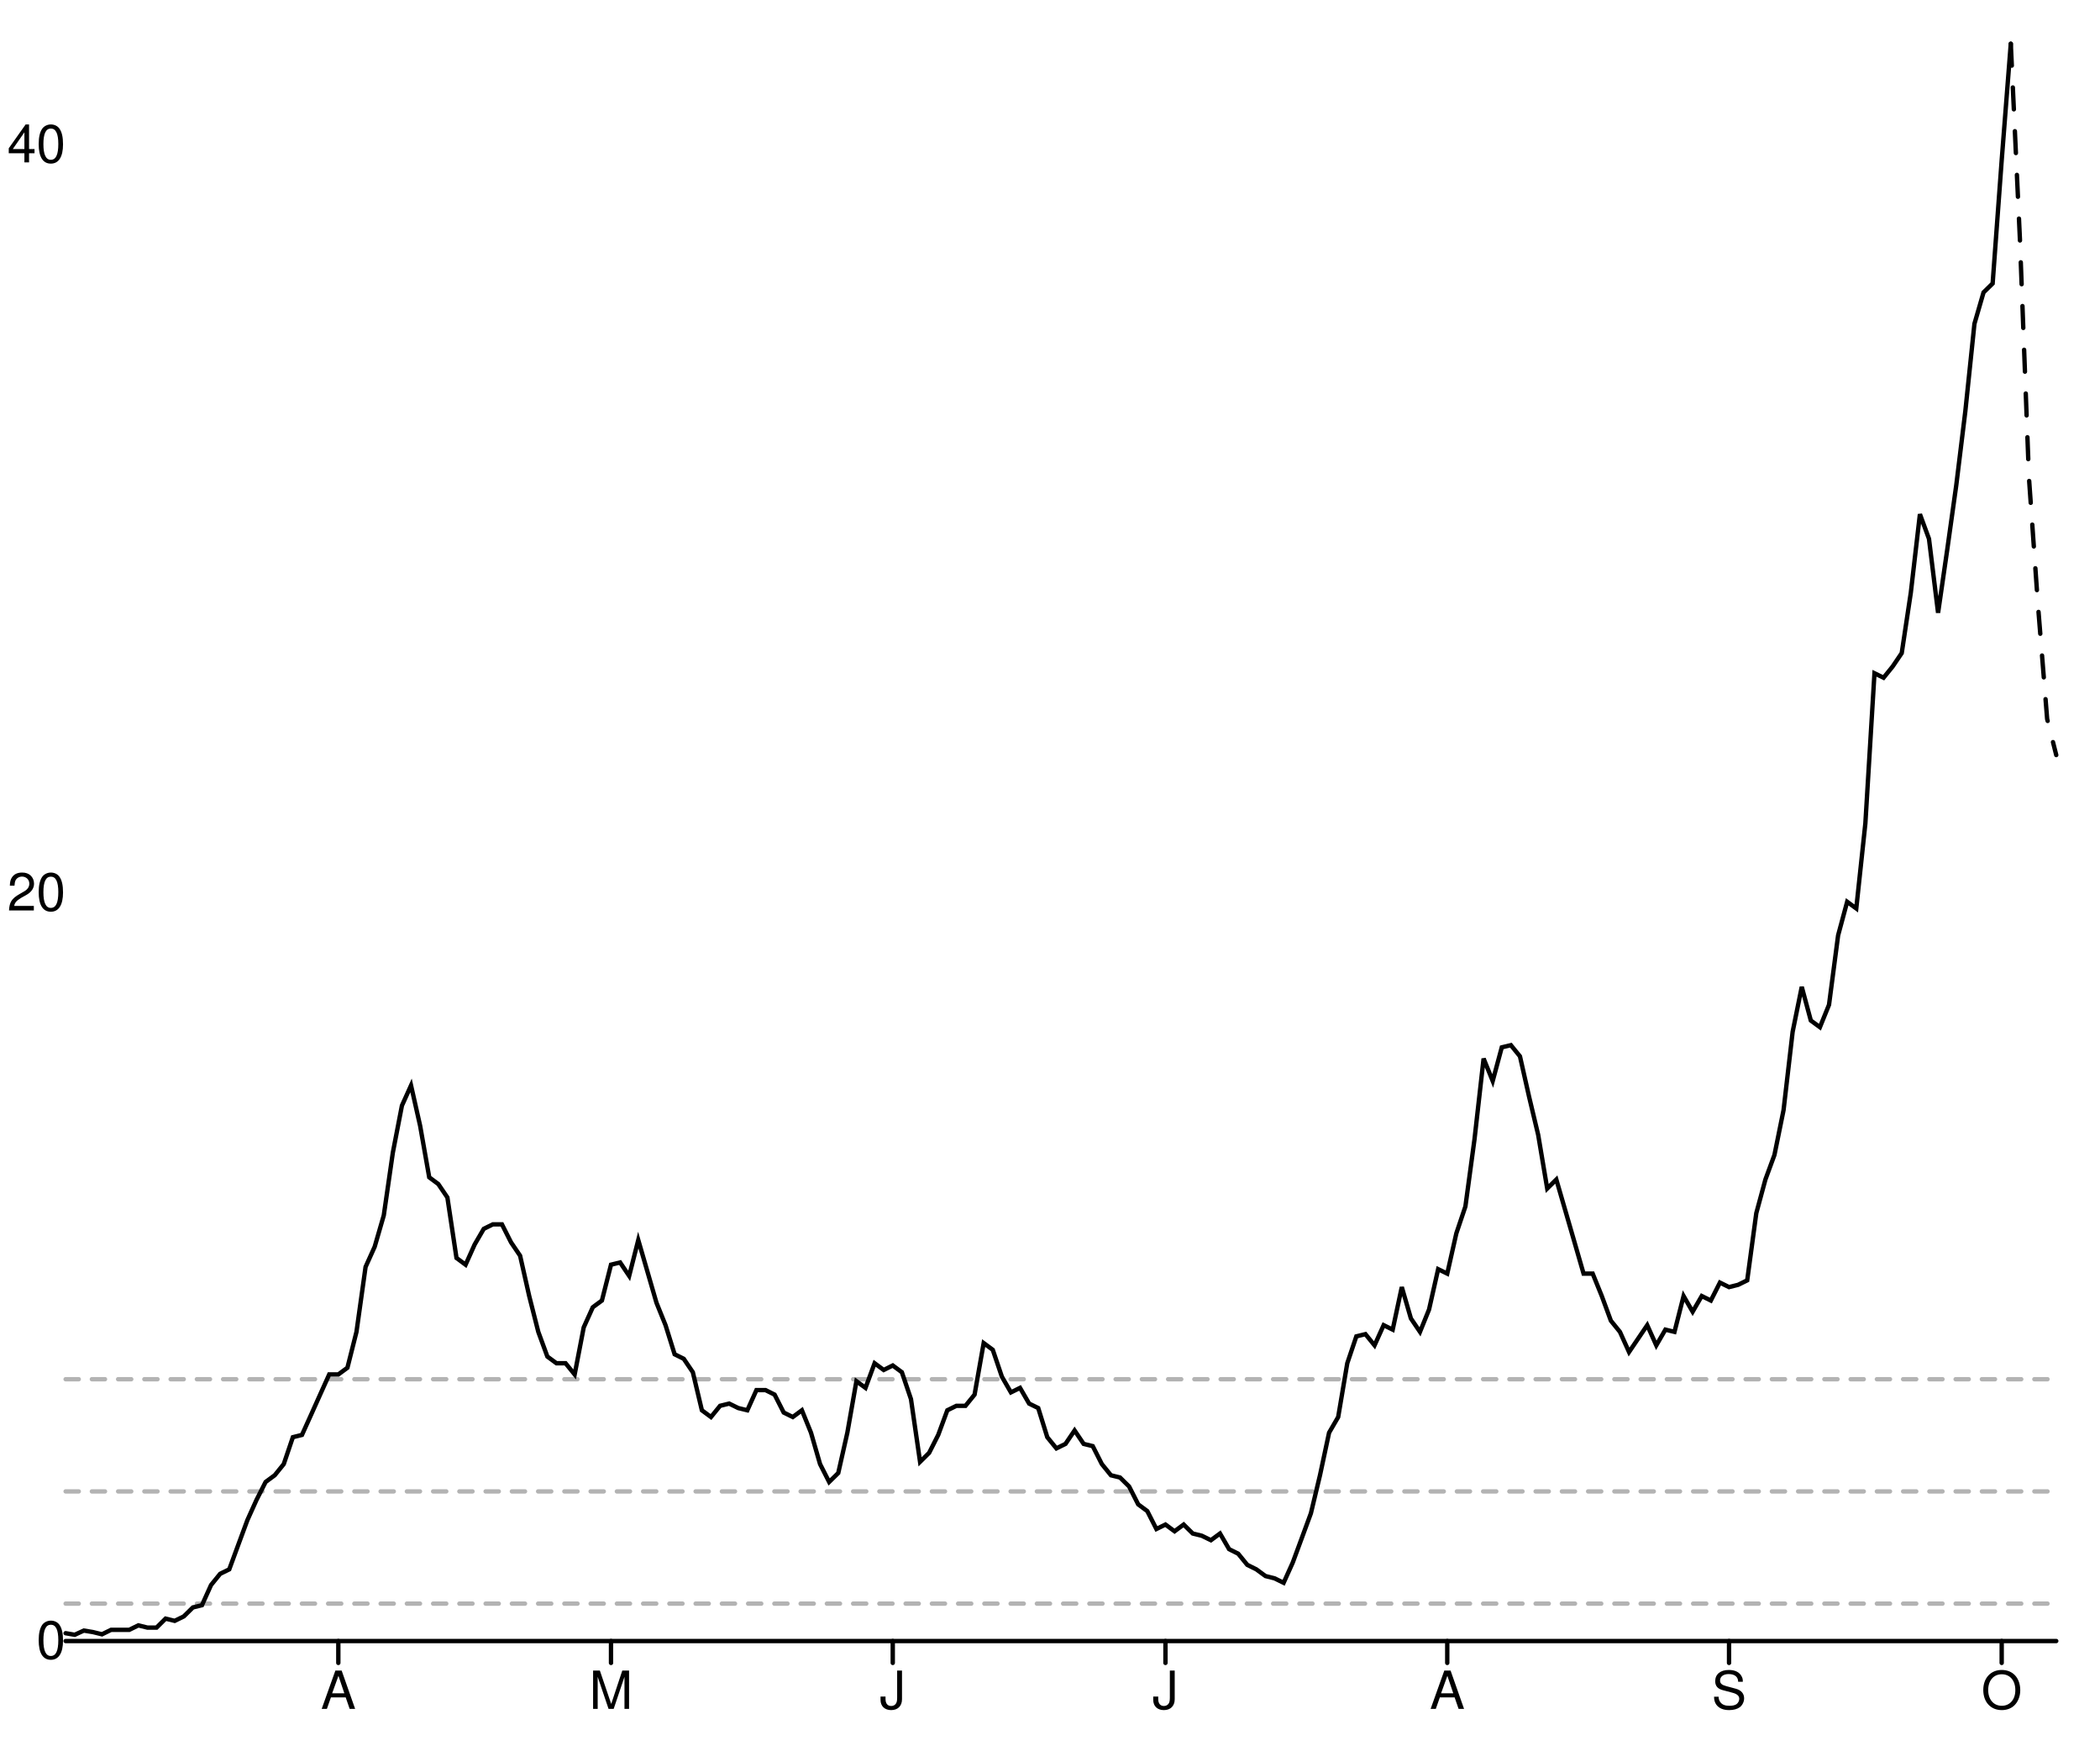
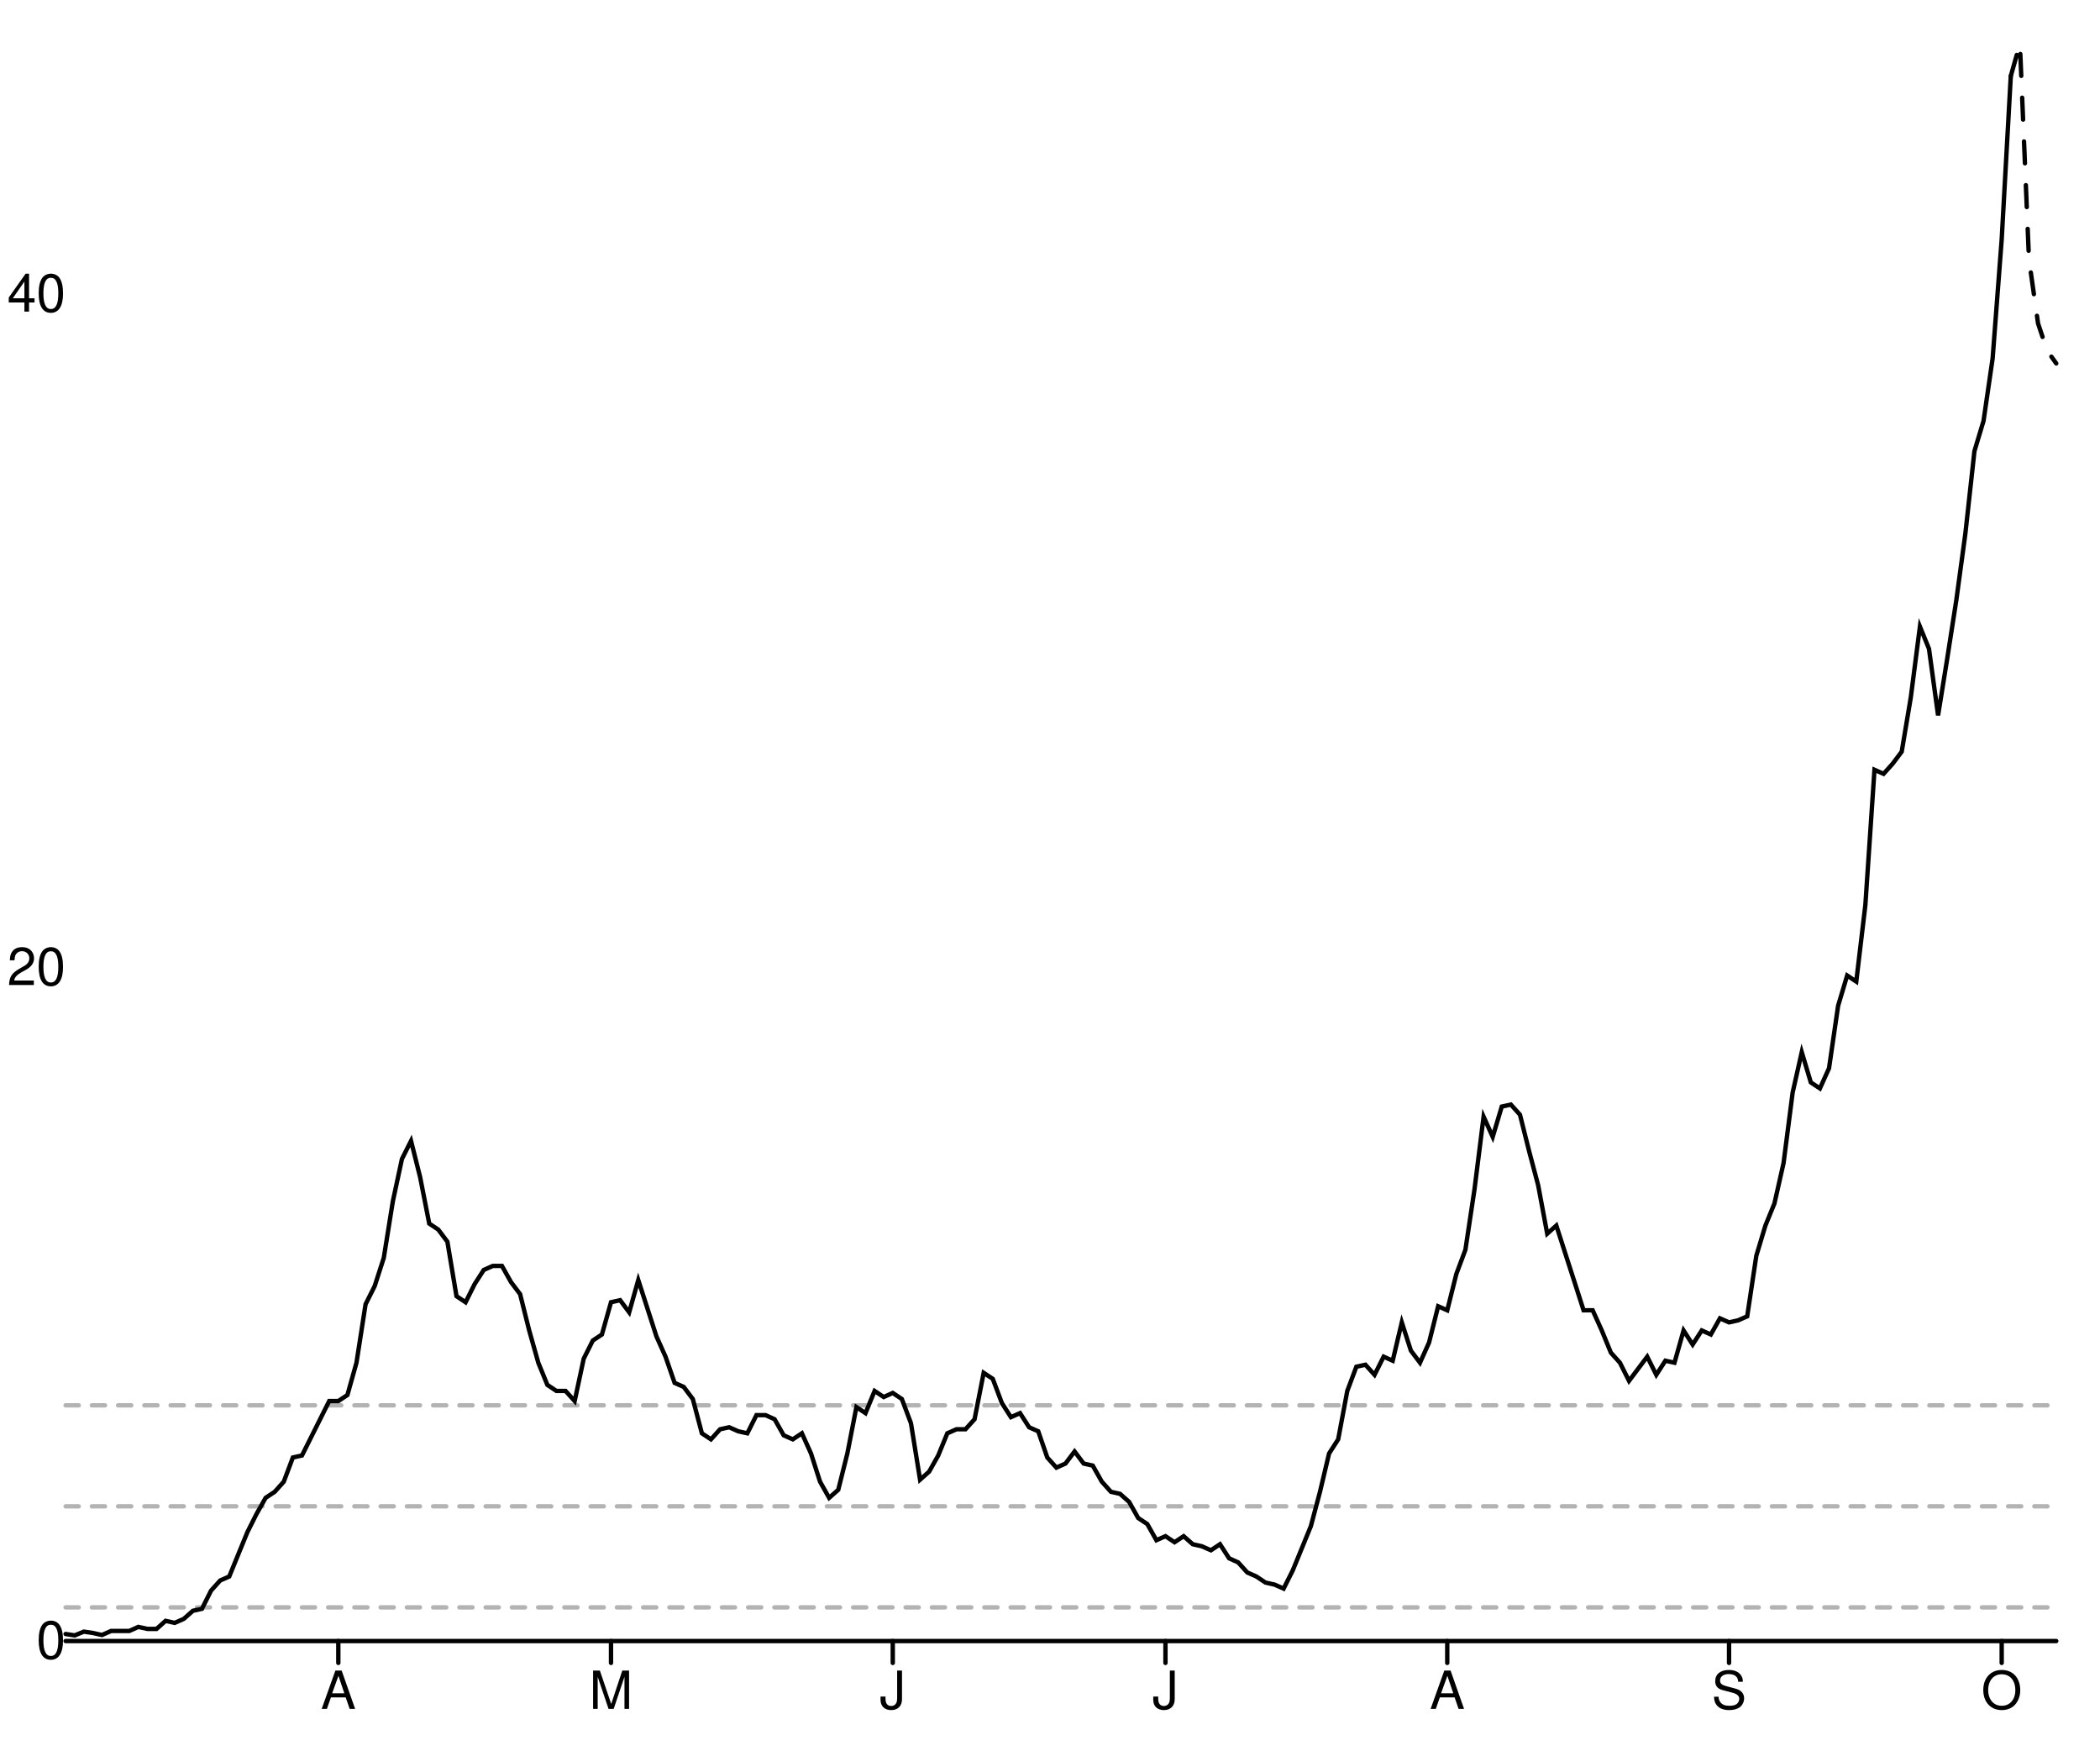
<svg xmlns="http://www.w3.org/2000/svg" width="480" height="400" viewBox="0 0 480 400" style="overflow:display" preserveAspectRatio="xMinYMin meet" overflow="visible">
  <defs>
    <style>
	.data-series path.line { fill-opacity: 0; stroke: black; }
	.data-series path.line.dotted { stroke-dasharray: 12 20 }
	.data-series circle { display: none; }
	.data-series:hover path.line, .data-series.on path.line { stroke-width: 1; }
	.data-series:hover circle, .data-series.on circle { display: inline; }
	.data-series circle:hover, .data-series circle.on { r: 1px!important; }
	.graph-grid { font-family: "Helvetica Neue",Helvetica,Arial,"Lucida Grande",sans-serif; }
	.graph-grid line { stroke: black; stroke-width: 1; stroke-linecap: round; }
	.graph-grid.graph-grid-x text { text-anchor: middle; dominant-baseline: hanging; transform: translateY(10px); }
	.graph-grid.graph-grid-y text { text-anchor: end; dominant-baseline: middle; transform: translateX(-10px); }
	</style>
  </defs>
  <g class="graph-grid graph-grid-y">
    <line x1="15.00" y1="375.00" x2="470.00" y2="375.00" data-left="15" />
    <text x="25" y="375" text-anchor="end">0</text>
-     <text x="25" y="204.052" text-anchor="end">20</text>
-     <text x="25" y="33.103" text-anchor="end">40</text>
+     <text x="25" y="221.103" text-anchor="end">20</text>
+     <text x="25" y="67.206" text-anchor="end">40</text>
    <text style="text-anchor:middle;dominant-baseline:hanging;font-weight:bold;transform: translateY(192.5px) rotate(-90deg);" />
  </g>
  <g class="graph-grid graph-grid-x">
    <line class="tick" x1="77.33" y1="375.00" x2="77.33" y2="380.00" />
    <text x="77.329" y="375" text-anchor="middle">A</text>
    <line class="tick" x1="139.66" y1="375.00" x2="139.66" y2="380.00" />
    <text x="139.658" y="375" text-anchor="middle">M</text>
    <line class="tick" x1="204.06" y1="375.00" x2="204.06" y2="380.00" />
    <text x="204.064" y="375" text-anchor="middle">J</text>
    <line class="tick" x1="266.39" y1="375.00" x2="266.39" y2="380.00" />
    <text x="266.393" y="375" text-anchor="middle">J</text>
    <line class="tick" x1="330.80" y1="375.00" x2="330.80" y2="380.00" />
    <text x="330.799" y="375" text-anchor="middle">A</text>
    <line class="tick" x1="395.21" y1="375.00" x2="395.21" y2="380.00" />
    <text x="395.205" y="375" text-anchor="middle">S</text>
    <line class="tick" x1="457.53" y1="375.00" x2="457.53" y2="380.00" />
    <text x="457.534" y="375" text-anchor="middle">O</text>
    <text style="text-anchor:middle;dominant-baseline:hanging;font-weight:bold;transform: translateY(192.5px) rotate(-90deg);" />
  </g>
  <g data-series="widespread" class="data-series">
-     <path d="M 15.00,315.17L 470.00,315.17" id="E08000004-level-0" class="line" stroke-width="1" stroke-linecap="round" stroke-dasharray="3,3" fill-opacity="0.3" opacity="0.3" />
+     <path d="M 15.00,321.14L 470.00,321.14" id="E08000004-level-0" class="line" stroke-width="1" stroke-linecap="round" stroke-dasharray="3,3" fill-opacity="0.3" opacity="0.3" />
  </g>
  <g data-series="substantial" class="data-series">
-     <path d="M 15.00,340.81L 470.00,340.81" id="E08000004-level-1" class="line" stroke-width="1" stroke-linecap="round" stroke-dasharray="3,3" fill-opacity="0.3" opacity="0.3" />
+     <path d="M 15.00,344.22L 470.00,344.22" id="E08000004-level-1" class="line" stroke-width="1" stroke-linecap="round" stroke-dasharray="3,3" fill-opacity="0.3" opacity="0.3" />
  </g>
  <g data-series="moderate" class="data-series">
-     <path d="M 15.00,366.45L 470.00,366.45" id="E08000004-level-2" class="line" stroke-width="1" stroke-linecap="round" stroke-dasharray="3,3" fill-opacity="0.3" opacity="0.3" />
+     <path d="M 15.00,367.31L 470.00,367.31" id="E08000004-level-2" class="line" stroke-width="1" stroke-linecap="round" stroke-dasharray="3,3" fill-opacity="0.3" opacity="0.3" />
  </g>
  <g data-series="new-cases" class="data-series">
-     <path d="M 15.00,373.21L 17.08,373.57L 19.16,372.61L 21.23,372.95L 23.31,373.46L 25.39,372.44L 27.47,372.44L 29.54,372.44L 31.62,371.42L 33.70,371.93L 35.78,371.93L 37.85,369.88L 39.93,370.39L 42.01,369.37L 44.09,367.32L 46.16,366.81L 48.24,362.20L 50.32,359.64L 52.40,358.62L 54.47,352.99L 56.55,347.36L 58.63,342.75L 60.71,338.65L 62.79,337.12L 64.86,334.56L 66.94,328.42L 69.02,327.90L 71.10,323.30L 73.17,318.69L 75.25,314.08L 77.33,314.08L 79.41,312.55L 81.48,304.35L 83.56,289.51L 85.64,284.90L 87.72,277.73L 89.79,263.40L 91.87,252.65L 93.95,248.04L 96.03,257.26L 98.11,269.03L 100.18,270.57L 102.26,273.64L 104.34,287.46L 106.42,289.00L 108.49,284.39L 110.57,280.81L 112.65,279.78L 114.73,279.78L 116.80,283.88L 118.88,286.95L 120.96,296.16L 123.04,304.35L 125.11,309.99L 127.19,311.52L 129.27,311.52L 131.35,314.08L 133.42,303.33L 135.50,298.72L 137.58,297.19L 139.66,289.00L 141.74,288.49L 143.81,291.56L 145.89,283.37L 147.97,290.53L 150.05,297.70L 152.12,302.82L 154.20,309.47L 156.28,310.50L 158.36,313.57L 160.43,322.27L 162.51,323.81L 164.59,321.25L 166.67,320.74L 168.74,321.76L 170.82,322.27L 172.90,317.66L 174.98,317.66L 177.05,318.69L 179.13,322.78L 181.21,323.81L 183.29,322.27L 185.37,327.39L 187.44,334.56L 189.52,338.65L 191.60,336.61L 193.68,327.39L 195.75,315.62L 197.83,317.15L 199.91,311.52L 201.99,313.06L 204.06,312.03L 206.14,313.57L 208.22,319.71L 210.30,334.05L 212.37,332.00L 214.45,327.90L 216.53,322.27L 218.61,321.25L 220.68,321.25L 222.76,318.69L 224.84,306.91L 226.92,308.45L 229.00,314.59L 231.07,318.18L 233.15,317.15L 235.23,320.74L 237.31,321.76L 239.38,328.42L 241.46,330.97L 243.54,329.95L 245.62,326.88L 247.69,329.95L 249.77,330.46L 251.85,334.56L 253.93,337.12L 256.00,337.63L 258.08,339.68L 260.16,343.77L 262.24,345.31L 264.32,349.40L 266.39,348.38L 268.47,349.92L 270.55,348.38L 272.63,350.43L 274.70,350.94L 276.78,351.96L 278.86,350.43L 280.94,354.01L 283.01,355.04L 285.09,357.59L 287.17,358.62L 289.25,360.15L 291.32,360.67L 293.40,361.69L 295.48,357.08L 297.56,351.45L 299.63,345.82L 301.71,337.12L 303.79,327.39L 305.87,323.81L 307.95,311.52L 310.02,305.38L 312.10,304.87L 314.18,307.43L 316.26,302.82L 318.33,303.84L 320.41,294.12L 322.49,301.28L 324.57,304.35L 326.64,299.24L 328.72,290.02L 330.80,291.04L 332.88,281.83L 334.95,275.69L 337.03,260.33L 339.11,241.90L 341.19,247.02L 343.26,239.34L 345.34,238.83L 347.42,241.39L 349.50,250.60L 351.58,259.31L 353.65,271.59L 355.73,269.54L 357.81,276.71L 359.89,283.88L 361.96,291.04L 364.04,291.04L 366.12,296.16L 368.20,301.80L 370.27,304.35L 372.35,308.96L 374.43,305.89L 376.51,302.82L 378.58,307.43L 380.66,303.84L 382.74,304.35L 384.82,296.16L 386.89,299.75L 388.97,296.16L 391.05,297.19L 393.13,293.09L 395.21,294.12L 397.28,293.60L 399.36,292.58L 401.44,277.22L 403.52,269.54L 405.59,263.91L 407.67,253.67L 409.75,235.76L 411.83,225.52L 413.90,233.20L 415.98,234.73L 418.06,229.61L 420.14,213.74L 422.21,206.07L 424.29,207.60L 426.37,188.15L 428.45,153.85L 430.53,154.87L 432.60,152.31L 434.68,149.24L 436.76,135.42L 438.84,117.50L 440.91,123.13L 442.99,140.03L 445.07,125.69L 447.15,110.85L 449.22,93.96L 451.30,73.99L 453.38,66.82L 455.46,64.78L 457.53,36.62L 459.61,10.00" id="New cases" class="line" stroke-width="1" stroke-linecap="round" />
+     <path d="M 15.00,373.39L 17.08,373.71L 19.16,372.85L 21.23,373.16L 23.31,373.62L 25.39,372.70L 27.47,372.70L 29.54,372.70L 31.62,371.77L 33.70,372.23L 35.78,372.23L 37.85,370.39L 39.93,370.85L 42.01,369.93L 44.09,368.09L 46.16,367.63L 48.24,363.48L 50.32,361.17L 52.40,360.25L 54.47,355.18L 56.55,350.11L 58.63,345.97L 60.71,342.28L 62.79,340.90L 64.86,338.59L 66.94,333.06L 69.02,332.60L 71.10,328.45L 73.17,324.31L 75.25,320.16L 77.33,320.16L 79.41,318.78L 81.48,311.40L 83.56,298.04L 85.64,293.89L 87.72,287.44L 89.79,274.53L 91.87,264.85L 93.95,260.71L 96.03,269.00L 98.11,279.60L 100.18,280.98L 102.26,283.75L 104.34,296.19L 106.42,297.58L 108.49,293.43L 110.57,290.20L 112.65,289.28L 114.73,289.28L 116.80,292.97L 118.88,295.73L 120.96,304.03L 123.04,311.40L 125.11,316.47L 127.19,317.85L 129.27,317.85L 131.35,320.16L 133.42,310.48L 135.50,306.33L 137.58,304.95L 139.66,297.58L 141.74,297.11L 143.81,299.88L 145.89,292.51L 147.97,298.96L 150.05,305.41L 152.12,310.02L 154.20,316.01L 156.28,316.93L 158.36,319.70L 160.43,327.53L 162.51,328.91L 164.59,326.61L 166.67,326.15L 168.74,327.07L 170.82,327.53L 172.90,323.38L 174.98,323.38L 177.05,324.31L 179.13,327.99L 181.21,328.91L 183.29,327.53L 185.37,332.14L 187.44,338.59L 189.52,342.28L 191.60,340.44L 193.68,332.14L 195.75,321.54L 197.83,322.92L 199.91,317.85L 201.99,319.24L 204.06,318.31L 206.14,319.70L 208.22,325.23L 210.30,338.13L 212.37,336.29L 214.45,332.60L 216.53,327.53L 218.61,326.61L 220.68,326.61L 222.76,324.31L 224.84,313.71L 226.92,315.09L 229.00,320.62L 231.07,323.84L 233.15,322.92L 235.23,326.15L 237.31,327.07L 239.38,333.06L 241.46,335.37L 243.54,334.44L 245.62,331.68L 247.69,334.44L 249.77,334.91L 251.85,338.59L 253.93,340.90L 256.00,341.36L 258.08,343.20L 260.16,346.89L 262.24,348.27L 264.32,351.96L 266.39,351.04L 268.47,352.42L 270.55,351.04L 272.63,352.88L 274.70,353.34L 276.78,354.26L 278.86,352.88L 280.94,356.10L 283.01,357.03L 285.09,359.33L 287.17,360.25L 289.25,361.64L 291.32,362.10L 293.40,363.02L 295.48,358.87L 297.56,353.80L 299.63,348.73L 301.71,340.90L 303.79,332.14L 305.87,328.91L 307.95,317.85L 310.02,312.32L 312.10,311.86L 314.18,314.17L 316.26,310.02L 318.33,310.94L 320.41,302.18L 322.49,308.64L 324.57,311.40L 326.64,306.79L 328.72,298.50L 330.80,299.42L 332.88,291.12L 334.95,285.59L 337.03,271.77L 339.11,255.18L 341.19,259.79L 343.26,252.87L 345.34,252.41L 347.42,254.72L 349.50,263.01L 351.58,270.85L 353.65,281.91L 355.73,280.06L 357.81,286.52L 359.89,292.97L 361.96,299.42L 364.04,299.42L 366.12,304.03L 368.20,309.10L 370.27,311.40L 372.35,315.55L 374.43,312.78L 376.51,310.02L 378.58,314.17L 380.66,310.94L 382.74,311.40L 384.82,304.03L 386.89,307.25L 388.97,304.03L 391.05,304.95L 393.13,301.26L 395.21,302.18L 397.28,301.72L 399.36,300.80L 401.44,286.98L 403.52,280.06L 405.59,274.99L 407.67,265.78L 409.75,249.65L 411.83,240.43L 413.90,247.34L 415.98,248.72L 418.06,244.12L 420.14,229.83L 422.21,222.92L 424.29,224.30L 426.37,206.79L 428.45,175.91L 430.53,176.83L 432.60,174.53L 434.68,171.76L 436.76,159.32L 438.84,143.19L 440.91,148.26L 442.99,163.47L 445.07,150.56L 447.15,137.20L 449.22,121.99L 451.30,103.09L 453.38,96.18L 455.46,81.89L 457.53,54.70L 459.61,17.37" id="New cases" class="line" stroke-width="1" stroke-linecap="round" />
  </g>
  <g data-series="recent-cases" class="data-series">
-     <path d="M 459.61,10.00L 461.69,54.54L 463.77,109.31L 465.84,138.49L 467.92,164.29L 470.00,172.54" id="Recent cases" class="line" stroke-width="1" stroke-linecap="round" stroke-dasharray="5,5" />
+     <path d="M 459.61,17.37L 461.69,10.00L 463.77,59.31L 465.84,73.91L 467.92,80.14L 470.00,83.05" id="Recent cases" class="line" stroke-width="1" stroke-linecap="round" stroke-dasharray="5,5" />
  </g>
</svg>
